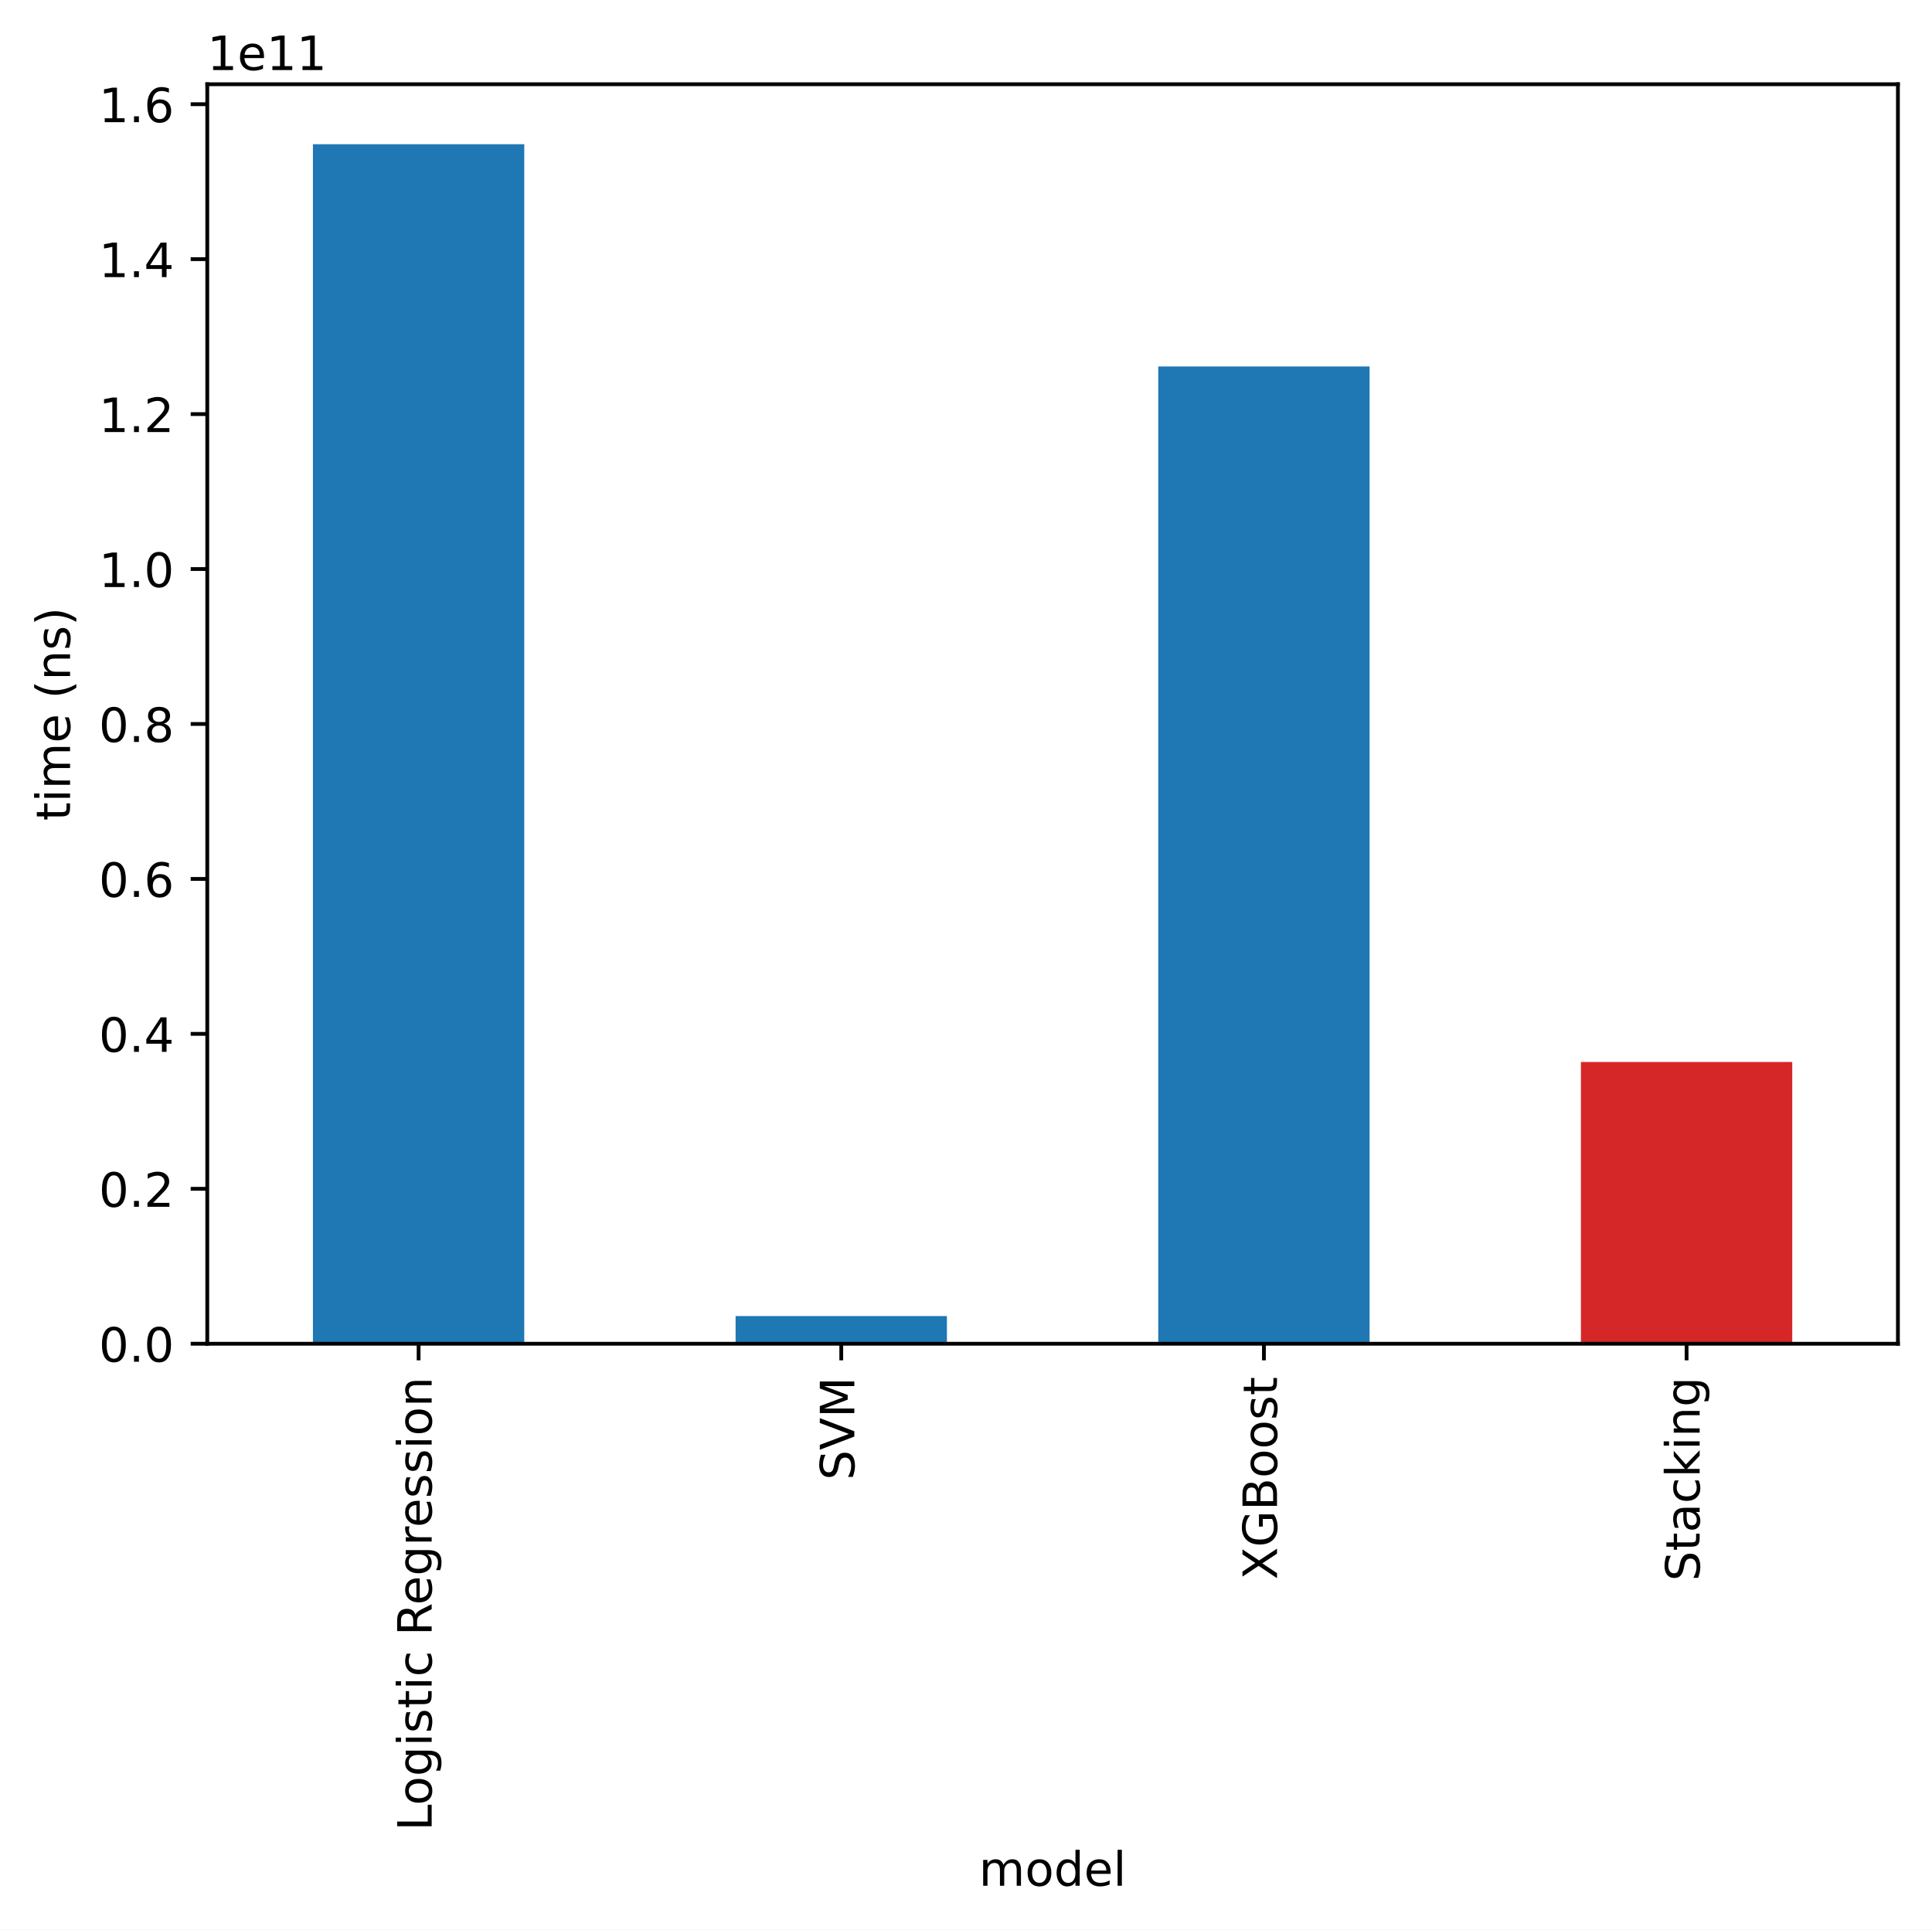
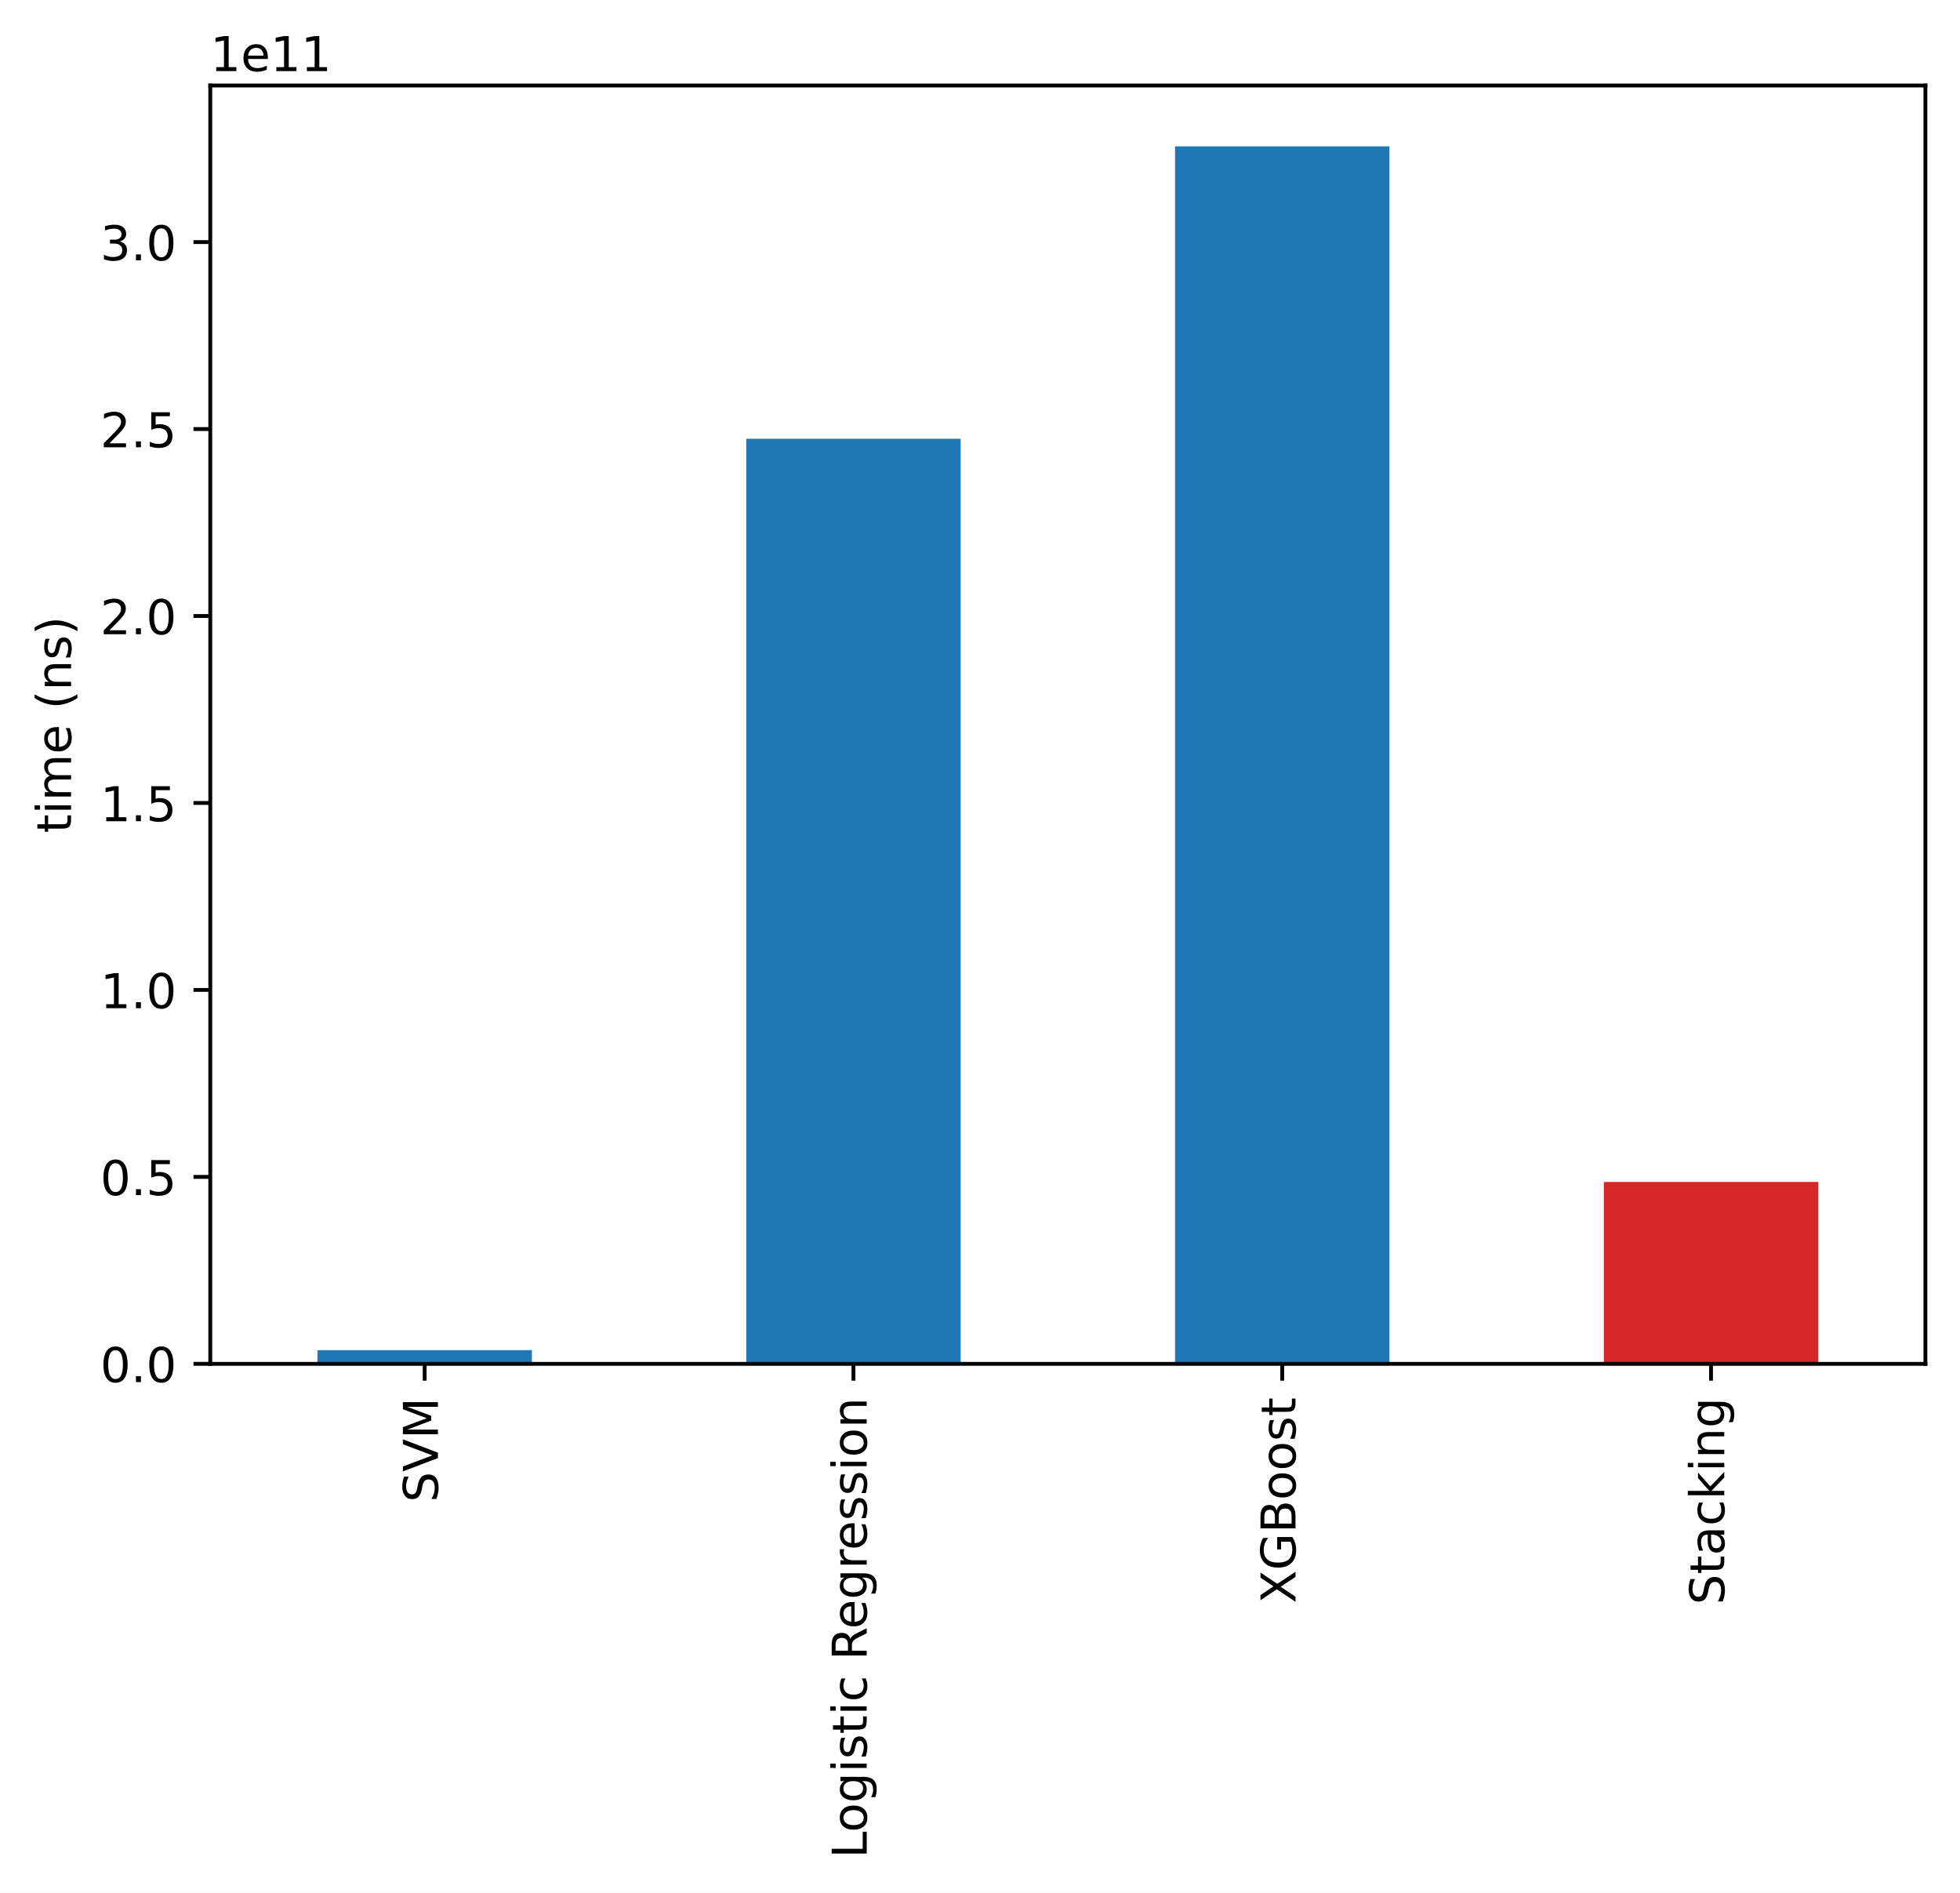
- <svg xmlns="http://www.w3.org/2000/svg" xmlns:xlink="http://www.w3.org/1999/xlink" width="408.101pt" height="407.707pt" viewBox="0 0 408.101 407.707" version="1.1">
+ <svg xmlns="http://www.w3.org/2000/svg" xmlns:xlink="http://www.w3.org/1999/xlink" width="408.101pt" height="394.029pt" viewBox="0 0 408.101 394.029" version="1.1">
  <defs>
    <style type="text/css">*{stroke-linejoin: round; stroke-linecap: butt}</style>
  </defs>
  <g id="figure_1">
    <g id="patch_1">
-       <path d="M 0 407.707  L 408.101 407.707  L 408.101 0  L 0 0  z " style="fill: #ffffff" />
+       <path d="M 0 394.029  L 408.101 394.029  L 408.101 0  L 0 0  z " style="fill: #ffffff" />
    </g>
    <g id="axes_1">
      <g id="patch_2">
        <path d="M 43.781 283.91  L 400.901 283.91  L 400.901 17.798  L 43.781 17.798  z " style="fill: #ffffff" />
      </g>
      <g id="patch_3">
-         <path d="M 66.101 283.91  L 110.741 283.91  L 110.741 30.47  L 66.101 30.47  z " clip-path="url(#pcaf96b9123)" style="fill: #1f77b4" />
+         <path d="M 66.101 283.91  L 110.741 283.91  L 110.741 281.057  L 66.101 281.057  z " clip-path="url(#p4524202500)" style="fill: #1f77b4" />
      </g>
      <g id="patch_4">
-         <path d="M 155.381 283.91  L 200.021 283.91  L 200.021 278.062  L 155.381 278.062  z " clip-path="url(#pcaf96b9123)" style="fill: #1f77b4" />
+         <path d="M 155.381 283.91  L 200.021 283.91  L 200.021 91.334  L 155.381 91.334  z " clip-path="url(#p4524202500)" style="fill: #1f77b4" />
      </g>
      <g id="patch_5">
-         <path d="M 244.661 283.91  L 289.301 283.91  L 289.301 77.429  L 244.661 77.429  z " clip-path="url(#pcaf96b9123)" style="fill: #1f77b4" />
+         <path d="M 244.661 283.91  L 289.301 283.91  L 289.301 30.47  L 244.661 30.47  z " clip-path="url(#p4524202500)" style="fill: #1f77b4" />
      </g>
      <g id="patch_6">
-         <path d="M 333.941 283.91  L 378.581 283.91  L 378.581 224.374  L 333.941 224.374  z " clip-path="url(#pcaf96b9123)" style="fill: #d62728" />
+         <path d="M 333.941 283.91  L 378.581 283.91  L 378.581 246.045  L 333.941 246.045  z " clip-path="url(#p4524202500)" style="fill: #d62728" />
      </g>
      <g id="matplotlib.axis_1">
        <g id="xtick_1">
          <g id="line2d_1">
            <defs>
-               <path id="m1827d33d90" d="M 0 0  L 0 3.5  " style="stroke: #000000; stroke-width: 0.8" />
+               <path id="m3a9d02eebc" d="M 0 0  L 0 3.5  " style="stroke: #000000; stroke-width: 0.8" />
            </defs>
            <g>
-               <use xlink:href="#m1827d33d90" x="88.421" y="283.91" style="stroke: #000000; stroke-width: 0.8" />
+               <use xlink:href="#m3a9d02eebc" x="88.421" y="283.91" style="stroke: #000000; stroke-width: 0.8" />
            </g>
          </g>
          <g id="text_1">
-             <g transform="translate(91.18063 386.8292) rotate(-90) scale(0.1 -0.1)">
+             <g transform="translate(91.18063 312.7276) rotate(-90) scale(0.1 -0.1)">
+               <defs>
+                 <path id="DejaVuSans-53" d="M 3425 4513  L 3425 3897  Q 3066 4069 2747 4153  Q 2428 4238 2131 4238  Q 1616 4238 1336 4038  Q 1056 3838 1056 3469  Q 1056 3159 1242 3001  Q 1428 2844 1947 2747  L 2328 2669  Q 3034 2534 3370 2195  Q 3706 1856 3706 1288  Q 3706 609 3251 259  Q 2797 -91 1919 -91  Q 1588 -91 1214 -16  Q 841 59 441 206  L 441 856  Q 825 641 1194 531  Q 1563 422 1919 422  Q 2459 422 2753 634  Q 3047 847 3047 1241  Q 3047 1584 2836 1778  Q 2625 1972 2144 2069  L 1759 2144  Q 1053 2284 737 2584  Q 422 2884 422 3419  Q 422 4038 858 4394  Q 1294 4750 2059 4750  Q 2388 4750 2728 4690  Q 3069 4631 3425 4513  z " transform="scale(0.015625)" />
+                 <path id="DejaVuSans-56" d="M 1831 0  L 50 4666  L 709 4666  L 2188 738  L 3669 4666  L 4325 4666  L 2547 0  L 1831 0  z " transform="scale(0.015625)" />
+                 <path id="DejaVuSans-4d" d="M 628 4666  L 1569 4666  L 2759 1491  L 3956 4666  L 4897 4666  L 4897 0  L 4281 0  L 4281 4097  L 3078 897  L 2444 897  L 1241 4097  L 1241 0  L 628 0  L 628 4666  z " transform="scale(0.015625)" />
+               </defs>
+               <use xlink:href="#DejaVuSans-53" />
+               <use xlink:href="#DejaVuSans-56" transform="translate(63.47656 0)" />
+               <use xlink:href="#DejaVuSans-4d" transform="translate(131.8848 0)" />
+             </g>
+           </g>
+         </g>
+         <g id="xtick_2">
+           <g id="line2d_2">
+             <g>
+               <use xlink:href="#m3a9d02eebc" x="177.701" y="283.91" style="stroke: #000000; stroke-width: 0.8" />
+             </g>
+           </g>
+           <g id="text_2">
+             <g transform="translate(180.4606 386.8292) rotate(-90) scale(0.1 -0.1)">
              <defs>
                <path id="DejaVuSans-4c" d="M 628 4666  L 1259 4666  L 1259 531  L 3531 531  L 3531 0  L 628 0  L 628 4666  z " transform="scale(0.015625)" />
                <path id="DejaVuSans-6f" d="M 1959 3097  Q 1497 3097 1228 2736  Q 959 2375 959 1747  Q 959 1119 1226 758  Q 1494 397 1959 397  Q 2419 397 2687 759  Q 2956 1122 2956 1747  Q 2956 2369 2687 2733  Q 2419 3097 1959 3097  z M 1959 3584  Q 2709 3584 3137 3096  Q 3566 2609 3566 1747  Q 3566 888 3137 398  Q 2709 -91 1959 -91  Q 1206 -91 779 398  Q 353 888 353 1747  Q 353 2609 779 3096  Q 1206 3584 1959 3584  z " transform="scale(0.015625)" />
                <path id="DejaVuSans-67" d="M 2906 1791  Q 2906 2416 2648 2759  Q 2391 3103 1925 3103  Q 1463 3103 1205 2759  Q 947 2416 947 1791  Q 947 1169 1205 825  Q 1463 481 1925 481  Q 2391 481 2648 825  Q 2906 1169 2906 1791  z M 3481 434  Q 3481 -459 3084 -895  Q 2688 -1331 1869 -1331  Q 1566 -1331 1297 -1286  Q 1028 -1241 775 -1147  L 775 -588  Q 1028 -725 1275 -790  Q 1522 -856 1778 -856  Q 2344 -856 2625 -561  Q 2906 -266 2906 331  L 2906 616  Q 2728 306 2450 153  Q 2172 0 1784 0  Q 1141 0 747 490  Q 353 981 353 1791  Q 353 2603 747 3093  Q 1141 3584 1784 3584  Q 2172 3584 2450 3431  Q 2728 3278 2906 2969  L 2906 3500  L 3481 3500  L 3481 434  z " transform="scale(0.015625)" />
                <path id="DejaVuSans-69" d="M 603 3500  L 1178 3500  L 1178 0  L 603 0  L 603 3500  z M 603 4863  L 1178 4863  L 1178 4134  L 603 4134  L 603 4863  z " transform="scale(0.015625)" />
                <path id="DejaVuSans-73" d="M 2834 3397  L 2834 2853  Q 2591 2978 2328 3040  Q 2066 3103 1784 3103  Q 1356 3103 1142 2972  Q 928 2841 928 2578  Q 928 2378 1081 2264  Q 1234 2150 1697 2047  L 1894 2003  Q 2506 1872 2764 1633  Q 3022 1394 3022 966  Q 3022 478 2636 193  Q 2250 -91 1575 -91  Q 1294 -91 989 -36  Q 684 19 347 128  L 347 722  Q 666 556 975 473  Q 1284 391 1588 391  Q 1994 391 2212 530  Q 2431 669 2431 922  Q 2431 1156 2273 1281  Q 2116 1406 1581 1522  L 1381 1569  Q 847 1681 609 1914  Q 372 2147 372 2553  Q 372 3047 722 3315  Q 1072 3584 1716 3584  Q 2034 3584 2315 3537  Q 2597 3491 2834 3397  z " transform="scale(0.015625)" />
                <path id="DejaVuSans-74" d="M 1172 4494  L 1172 3500  L 2356 3500  L 2356 3053  L 1172 3053  L 1172 1153  Q 1172 725 1289 603  Q 1406 481 1766 481  L 2356 481  L 2356 0  L 1766 0  Q 1100 0 847 248  Q 594 497 594 1153  L 594 3053  L 172 3053  L 172 3500  L 594 3500  L 594 4494  L 1172 4494  z " transform="scale(0.015625)" />
                <path id="DejaVuSans-63" d="M 3122 3366  L 3122 2828  Q 2878 2963 2633 3030  Q 2388 3097 2138 3097  Q 1578 3097 1268 2742  Q 959 2388 959 1747  Q 959 1106 1268 751  Q 1578 397 2138 397  Q 2388 397 2633 464  Q 2878 531 3122 666  L 3122 134  Q 2881 22 2623 -34  Q 2366 -91 2075 -91  Q 1284 -91 818 406  Q 353 903 353 1747  Q 353 2603 823 3093  Q 1294 3584 2113 3584  Q 2378 3584 2631 3529  Q 2884 3475 3122 3366  z " transform="scale(0.015625)" />
                <path id="DejaVuSans-20" transform="scale(0.015625)" />
                <path id="DejaVuSans-52" d="M 2841 2188  Q 3044 2119 3236 1894  Q 3428 1669 3622 1275  L 4263 0  L 3584 0  L 2988 1197  Q 2756 1666 2539 1819  Q 2322 1972 1947 1972  L 1259 1972  L 1259 0  L 628 0  L 628 4666  L 2053 4666  Q 2853 4666 3247 4331  Q 3641 3997 3641 3322  Q 3641 2881 3436 2590  Q 3231 2300 2841 2188  z M 1259 4147  L 1259 2491  L 2053 2491  Q 2509 2491 2742 2702  Q 2975 2913 2975 3322  Q 2975 3731 2742 3939  Q 2509 4147 2053 4147  L 1259 4147  z " transform="scale(0.015625)" />
                <path id="DejaVuSans-65" d="M 3597 1894  L 3597 1613  L 953 1613  Q 991 1019 1311 708  Q 1631 397 2203 397  Q 2534 397 2845 478  Q 3156 559 3463 722  L 3463 178  Q 3153 47 2828 -22  Q 2503 -91 2169 -91  Q 1331 -91 842 396  Q 353 884 353 1716  Q 353 2575 817 3079  Q 1281 3584 2069 3584  Q 2775 3584 3186 3129  Q 3597 2675 3597 1894  z M 3022 2063  Q 3016 2534 2758 2815  Q 2500 3097 2075 3097  Q 1594 3097 1305 2825  Q 1016 2553 972 2059  L 3022 2063  z " transform="scale(0.015625)" />
                <path id="DejaVuSans-72" d="M 2631 2963  Q 2534 3019 2420 3045  Q 2306 3072 2169 3072  Q 1681 3072 1420 2755  Q 1159 2438 1159 1844  L 1159 0  L 581 0  L 581 3500  L 1159 3500  L 1159 2956  Q 1341 3275 1631 3429  Q 1922 3584 2338 3584  Q 2397 3584 2469 3576  Q 2541 3569 2628 3553  L 2631 2963  z " transform="scale(0.015625)" />
                <path id="DejaVuSans-6e" d="M 3513 2113  L 3513 0  L 2938 0  L 2938 2094  Q 2938 2591 2744 2837  Q 2550 3084 2163 3084  Q 1697 3084 1428 2787  Q 1159 2491 1159 1978  L 1159 0  L 581 0  L 581 3500  L 1159 3500  L 1159 2956  Q 1366 3272 1645 3428  Q 1925 3584 2291 3584  Q 2894 3584 3203 3211  Q 3513 2838 3513 2113  z " transform="scale(0.015625)" />
              </defs>
              <use xlink:href="#DejaVuSans-4c" />
              <use xlink:href="#DejaVuSans-6f" transform="translate(53.96289 0)" />
              <use xlink:href="#DejaVuSans-67" transform="translate(115.1445 0)" />
              <use xlink:href="#DejaVuSans-69" transform="translate(178.6211 0)" />
              <use xlink:href="#DejaVuSans-73" transform="translate(206.4043 0)" />
              <use xlink:href="#DejaVuSans-74" transform="translate(258.5039 0)" />
              <use xlink:href="#DejaVuSans-69" transform="translate(297.7129 0)" />
              <use xlink:href="#DejaVuSans-63" transform="translate(325.4961 0)" />
              <use xlink:href="#DejaVuSans-20" transform="translate(380.4766 0)" />
              <use xlink:href="#DejaVuSans-52" transform="translate(412.2637 0)" />
              <use xlink:href="#DejaVuSans-65" transform="translate(477.2461 0)" />
              <use xlink:href="#DejaVuSans-67" transform="translate(538.7695 0)" />
              <use xlink:href="#DejaVuSans-72" transform="translate(602.2461 0)" />
              <use xlink:href="#DejaVuSans-65" transform="translate(641.1094 0)" />
              <use xlink:href="#DejaVuSans-73" transform="translate(702.6328 0)" />
              <use xlink:href="#DejaVuSans-73" transform="translate(754.7324 0)" />
              <use xlink:href="#DejaVuSans-69" transform="translate(806.832 0)" />
              <use xlink:href="#DejaVuSans-6f" transform="translate(834.6152 0)" />
              <use xlink:href="#DejaVuSans-6e" transform="translate(895.7969 0)" />
            </g>
          </g>
        </g>
-         <g id="xtick_2">
-           <g id="line2d_2">
-             <g>
-               <use xlink:href="#m1827d33d90" x="177.701" y="283.91" style="stroke: #000000; stroke-width: 0.8" />
-             </g>
-           </g>
-           <g id="text_2">
-             <g transform="translate(180.4606 312.7276) rotate(-90) scale(0.1 -0.1)">
-               <defs>
-                 <path id="DejaVuSans-53" d="M 3425 4513  L 3425 3897  Q 3066 4069 2747 4153  Q 2428 4238 2131 4238  Q 1616 4238 1336 4038  Q 1056 3838 1056 3469  Q 1056 3159 1242 3001  Q 1428 2844 1947 2747  L 2328 2669  Q 3034 2534 3370 2195  Q 3706 1856 3706 1288  Q 3706 609 3251 259  Q 2797 -91 1919 -91  Q 1588 -91 1214 -16  Q 841 59 441 206  L 441 856  Q 825 641 1194 531  Q 1563 422 1919 422  Q 2459 422 2753 634  Q 3047 847 3047 1241  Q 3047 1584 2836 1778  Q 2625 1972 2144 2069  L 1759 2144  Q 1053 2284 737 2584  Q 422 2884 422 3419  Q 422 4038 858 4394  Q 1294 4750 2059 4750  Q 2388 4750 2728 4690  Q 3069 4631 3425 4513  z " transform="scale(0.015625)" />
-                 <path id="DejaVuSans-56" d="M 1831 0  L 50 4666  L 709 4666  L 2188 738  L 3669 4666  L 4325 4666  L 2547 0  L 1831 0  z " transform="scale(0.015625)" />
-                 <path id="DejaVuSans-4d" d="M 628 4666  L 1569 4666  L 2759 1491  L 3956 4666  L 4897 4666  L 4897 0  L 4281 0  L 4281 4097  L 3078 897  L 2444 897  L 1241 4097  L 1241 0  L 628 0  L 628 4666  z " transform="scale(0.015625)" />
-               </defs>
-               <use xlink:href="#DejaVuSans-53" />
-               <use xlink:href="#DejaVuSans-56" transform="translate(63.47656 0)" />
-               <use xlink:href="#DejaVuSans-4d" transform="translate(131.8848 0)" />
-             </g>
-           </g>
-         </g>
        <g id="xtick_3">
          <g id="line2d_3">
            <g>
-               <use xlink:href="#m1827d33d90" x="266.981" y="283.91" style="stroke: #000000; stroke-width: 0.8" />
+               <use xlink:href="#m3a9d02eebc" x="266.981" y="283.91" style="stroke: #000000; stroke-width: 0.8" />
            </g>
          </g>
          <g id="text_3">
            <g transform="translate(269.7406 333.737) rotate(-90) scale(0.1 -0.1)">
              <defs>
                <path id="DejaVuSans-58" d="M 403 4666  L 1081 4666  L 2241 2931  L 3406 4666  L 4084 4666  L 2584 2425  L 4184 0  L 3506 0  L 2194 1984  L 872 0  L 191 0  L 1856 2491  L 403 4666  z " transform="scale(0.015625)" />
                <path id="DejaVuSans-47" d="M 3809 666  L 3809 1919  L 2778 1919  L 2778 2438  L 4434 2438  L 4434 434  Q 4069 175 3628 42  Q 3188 -91 2688 -91  Q 1594 -91 976 548  Q 359 1188 359 2328  Q 359 3472 976 4111  Q 1594 4750 2688 4750  Q 3144 4750 3555 4637  Q 3966 4525 4313 4306  L 4313 3634  Q 3963 3931 3569 4081  Q 3175 4231 2741 4231  Q 1884 4231 1454 3753  Q 1025 3275 1025 2328  Q 1025 1384 1454 906  Q 1884 428 2741 428  Q 3075 428 3337 486  Q 3600 544 3809 666  z " transform="scale(0.015625)" />
                <path id="DejaVuSans-42" d="M 1259 2228  L 1259 519  L 2272 519  Q 2781 519 3026 730  Q 3272 941 3272 1375  Q 3272 1813 3026 2020  Q 2781 2228 2272 2228  L 1259 2228  z M 1259 4147  L 1259 2741  L 2194 2741  Q 2656 2741 2882 2914  Q 3109 3088 3109 3444  Q 3109 3797 2882 3972  Q 2656 4147 2194 4147  L 1259 4147  z M 628 4666  L 2241 4666  Q 2963 4666 3353 4366  Q 3744 4066 3744 3513  Q 3744 3084 3544 2831  Q 3344 2578 2956 2516  Q 3422 2416 3680 2098  Q 3938 1781 3938 1306  Q 3938 681 3513 340  Q 3088 0 2303 0  L 628 0  L 628 4666  z " transform="scale(0.015625)" />
              </defs>
              <use xlink:href="#DejaVuSans-58" />
              <use xlink:href="#DejaVuSans-47" transform="translate(68.50586 0)" />
              <use xlink:href="#DejaVuSans-42" transform="translate(145.9961 0)" />
              <use xlink:href="#DejaVuSans-6f" transform="translate(214.5996 0)" />
              <use xlink:href="#DejaVuSans-6f" transform="translate(275.7812 0)" />
              <use xlink:href="#DejaVuSans-73" transform="translate(336.9629 0)" />
              <use xlink:href="#DejaVuSans-74" transform="translate(389.0625 0)" />
            </g>
          </g>
        </g>
        <g id="xtick_4">
          <g id="line2d_4">
            <g>
-               <use xlink:href="#m1827d33d90" x="356.261" y="283.91" style="stroke: #000000; stroke-width: 0.8" />
+               <use xlink:href="#m3a9d02eebc" x="356.261" y="283.91" style="stroke: #000000; stroke-width: 0.8" />
            </g>
          </g>
          <g id="text_4">
            <g transform="translate(359.0206 334.0604) rotate(-90) scale(0.1 -0.1)">
              <defs>
                <path id="DejaVuSans-61" d="M 2194 1759  Q 1497 1759 1228 1600  Q 959 1441 959 1056  Q 959 750 1161 570  Q 1363 391 1709 391  Q 2188 391 2477 730  Q 2766 1069 2766 1631  L 2766 1759  L 2194 1759  z M 3341 1997  L 3341 0  L 2766 0  L 2766 531  Q 2569 213 2275 61  Q 1981 -91 1556 -91  Q 1019 -91 701 211  Q 384 513 384 1019  Q 384 1609 779 1909  Q 1175 2209 1959 2209  L 2766 2209  L 2766 2266  Q 2766 2663 2505 2880  Q 2244 3097 1772 3097  Q 1472 3097 1187 3025  Q 903 2953 641 2809  L 641 3341  Q 956 3463 1253 3523  Q 1550 3584 1831 3584  Q 2591 3584 2966 3190  Q 3341 2797 3341 1997  z " transform="scale(0.015625)" />
                <path id="DejaVuSans-6b" d="M 581 4863  L 1159 4863  L 1159 1991  L 2875 3500  L 3609 3500  L 1753 1863  L 3688 0  L 2938 0  L 1159 1709  L 1159 0  L 581 0  L 581 4863  z " transform="scale(0.015625)" />
              </defs>
              <use xlink:href="#DejaVuSans-53" />
              <use xlink:href="#DejaVuSans-74" transform="translate(63.47656 0)" />
              <use xlink:href="#DejaVuSans-61" transform="translate(102.6855 0)" />
              <use xlink:href="#DejaVuSans-63" transform="translate(163.9648 0)" />
              <use xlink:href="#DejaVuSans-6b" transform="translate(218.9453 0)" />
              <use xlink:href="#DejaVuSans-69" transform="translate(276.8555 0)" />
              <use xlink:href="#DejaVuSans-6e" transform="translate(304.6387 0)" />
              <use xlink:href="#DejaVuSans-67" transform="translate(368.0176 0)" />
            </g>
          </g>
        </g>
-         <g id="text_5">
-           <g transform="translate(206.7717 398.4276) scale(0.1 -0.1)">
-             <defs>
-               <path id="DejaVuSans-6d" d="M 3328 2828  Q 3544 3216 3844 3400  Q 4144 3584 4550 3584  Q 5097 3584 5394 3201  Q 5691 2819 5691 2113  L 5691 0  L 5113 0  L 5113 2094  Q 5113 2597 4934 2840  Q 4756 3084 4391 3084  Q 3944 3084 3684 2787  Q 3425 2491 3425 1978  L 3425 0  L 2847 0  L 2847 2094  Q 2847 2600 2669 2842  Q 2491 3084 2119 3084  Q 1678 3084 1418 2786  Q 1159 2488 1159 1978  L 1159 0  L 581 0  L 581 3500  L 1159 3500  L 1159 2956  Q 1356 3278 1631 3431  Q 1906 3584 2284 3584  Q 2666 3584 2933 3390  Q 3200 3197 3328 2828  z " transform="scale(0.015625)" />
-               <path id="DejaVuSans-64" d="M 2906 2969  L 2906 4863  L 3481 4863  L 3481 0  L 2906 0  L 2906 525  Q 2725 213 2448 61  Q 2172 -91 1784 -91  Q 1150 -91 751 415  Q 353 922 353 1747  Q 353 2572 751 3078  Q 1150 3584 1784 3584  Q 2172 3584 2448 3432  Q 2725 3281 2906 2969  z M 947 1747  Q 947 1113 1208 752  Q 1469 391 1925 391  Q 2381 391 2643 752  Q 2906 1113 2906 1747  Q 2906 2381 2643 2742  Q 2381 3103 1925 3103  Q 1469 3103 1208 2742  Q 947 2381 947 1747  z " transform="scale(0.015625)" />
-               <path id="DejaVuSans-6c" d="M 603 4863  L 1178 4863  L 1178 0  L 603 0  L 603 4863  z " transform="scale(0.015625)" />
-             </defs>
-             <use xlink:href="#DejaVuSans-6d" />
-             <use xlink:href="#DejaVuSans-6f" transform="translate(97.41211 0)" />
-             <use xlink:href="#DejaVuSans-64" transform="translate(158.5938 0)" />
-             <use xlink:href="#DejaVuSans-65" transform="translate(222.0703 0)" />
-             <use xlink:href="#DejaVuSans-6c" transform="translate(283.5938 0)" />
-           </g>
-         </g>
      </g>
      <g id="matplotlib.axis_2">
        <g id="ytick_1">
          <g id="line2d_5">
            <defs>
-               <path id="m368bdb0c39" d="M 0 0  L -3.5 0  " style="stroke: #000000; stroke-width: 0.8" />
+               <path id="m6574c5693f" d="M 0 0  L -3.5 0  " style="stroke: #000000; stroke-width: 0.8" />
            </defs>
            <g>
-               <use xlink:href="#m368bdb0c39" x="43.781" y="283.91" style="stroke: #000000; stroke-width: 0.8" />
-             </g>
-           </g>
-           <g id="text_6">
+               <use xlink:href="#m6574c5693f" x="43.781" y="283.91" style="stroke: #000000; stroke-width: 0.8" />
+             </g>
+           </g>
+           <g id="text_5">
            <g transform="translate(20.87813 287.7097) scale(0.1 -0.1)">
              <defs>
                <path id="DejaVuSans-30" d="M 2034 4250  Q 1547 4250 1301 3770  Q 1056 3291 1056 2328  Q 1056 1369 1301 889  Q 1547 409 2034 409  Q 2525 409 2770 889  Q 3016 1369 3016 2328  Q 3016 3291 2770 3770  Q 2525 4250 2034 4250  z M 2034 4750  Q 2819 4750 3233 4129  Q 3647 3509 3647 2328  Q 3647 1150 3233 529  Q 2819 -91 2034 -91  Q 1250 -91 836 529  Q 422 1150 422 2328  Q 422 3509 836 4129  Q 1250 4750 2034 4750  z " transform="scale(0.015625)" />
                <path id="DejaVuSans-2e" d="M 684 794  L 1344 794  L 1344 0  L 684 0  L 684 794  z " transform="scale(0.015625)" />
              </defs>
              <use xlink:href="#DejaVuSans-30" />
              <use xlink:href="#DejaVuSans-2e" transform="translate(63.62305 0)" />
              <use xlink:href="#DejaVuSans-30" transform="translate(95.41016 0)" />
            </g>
          </g>
        </g>
        <g id="ytick_2">
          <g id="line2d_6">
            <g>
-               <use xlink:href="#m368bdb0c39" x="43.781" y="251.174" style="stroke: #000000; stroke-width: 0.8" />
-             </g>
-           </g>
-           <g id="text_7">
-             <g transform="translate(20.87813 254.9728) scale(0.1 -0.1)">
-               <defs>
-                 <path id="DejaVuSans-32" d="M 1228 531  L 3431 531  L 3431 0  L 469 0  L 469 531  Q 828 903 1448 1529  Q 2069 2156 2228 2338  Q 2531 2678 2651 2914  Q 2772 3150 2772 3378  Q 2772 3750 2511 3984  Q 2250 4219 1831 4219  Q 1534 4219 1204 4116  Q 875 4013 500 3803  L 500 4441  Q 881 4594 1212 4672  Q 1544 4750 1819 4750  Q 2544 4750 2975 4387  Q 3406 4025 3406 3419  Q 3406 3131 3298 2873  Q 3191 2616 2906 2266  Q 2828 2175 2409 1742  Q 1991 1309 1228 531  z " transform="scale(0.015625)" />
+               <use xlink:href="#m6574c5693f" x="43.781" y="244.991" style="stroke: #000000; stroke-width: 0.8" />
+             </g>
+           </g>
+           <g id="text_6">
+             <g transform="translate(20.87813 248.7902) scale(0.1 -0.1)">
+               <defs>
+                 <path id="DejaVuSans-35" d="M 691 4666  L 3169 4666  L 3169 4134  L 1269 4134  L 1269 2991  Q 1406 3038 1543 3061  Q 1681 3084 1819 3084  Q 2600 3084 3056 2656  Q 3513 2228 3513 1497  Q 3513 744 3044 326  Q 2575 -91 1722 -91  Q 1428 -91 1123 -41  Q 819 9 494 109  L 494 744  Q 775 591 1075 516  Q 1375 441 1709 441  Q 2250 441 2565 725  Q 2881 1009 2881 1497  Q 2881 1984 2565 2268  Q 2250 2553 1709 2553  Q 1456 2553 1204 2497  Q 953 2441 691 2322  L 691 4666  z " transform="scale(0.015625)" />
              </defs>
              <use xlink:href="#DejaVuSans-30" />
              <use xlink:href="#DejaVuSans-2e" transform="translate(63.62305 0)" />
-               <use xlink:href="#DejaVuSans-32" transform="translate(95.41016 0)" />
+               <use xlink:href="#DejaVuSans-35" transform="translate(95.41016 0)" />
            </g>
          </g>
        </g>
        <g id="ytick_3">
          <g id="line2d_7">
            <g>
-               <use xlink:href="#m368bdb0c39" x="43.781" y="218.437" style="stroke: #000000; stroke-width: 0.8" />
-             </g>
-           </g>
-           <g id="text_8">
-             <g transform="translate(20.87813 222.2359) scale(0.1 -0.1)">
-               <defs>
-                 <path id="DejaVuSans-34" d="M 2419 4116  L 825 1625  L 2419 1625  L 2419 4116  z M 2253 4666  L 3047 4666  L 3047 1625  L 3713 1625  L 3713 1100  L 3047 1100  L 3047 0  L 2419 0  L 2419 1100  L 313 1100  L 313 1709  L 2253 4666  z " transform="scale(0.015625)" />
-               </defs>
-               <use xlink:href="#DejaVuSans-30" />
-               <use xlink:href="#DejaVuSans-2e" transform="translate(63.62305 0)" />
-               <use xlink:href="#DejaVuSans-34" transform="translate(95.41016 0)" />
+               <use xlink:href="#m6574c5693f" x="43.781" y="206.071" style="stroke: #000000; stroke-width: 0.8" />
+             </g>
+           </g>
+           <g id="text_7">
+             <g transform="translate(20.87813 209.8707) scale(0.1 -0.1)">
+               <defs>
+                 <path id="DejaVuSans-31" d="M 794 531  L 1825 531  L 1825 4091  L 703 3866  L 703 4441  L 1819 4666  L 2450 4666  L 2450 531  L 3481 531  L 3481 0  L 794 0  L 794 531  z " transform="scale(0.015625)" />
+               </defs>
+               <use xlink:href="#DejaVuSans-31" />
+               <use xlink:href="#DejaVuSans-2e" transform="translate(63.62305 0)" />
+               <use xlink:href="#DejaVuSans-30" transform="translate(95.41016 0)" />
            </g>
          </g>
        </g>
        <g id="ytick_4">
          <g id="line2d_8">
            <g>
-               <use xlink:href="#m368bdb0c39" x="43.781" y="185.7" style="stroke: #000000; stroke-width: 0.8" />
-             </g>
-           </g>
-           <g id="text_9">
-             <g transform="translate(20.87813 189.4991) scale(0.1 -0.1)">
-               <defs>
-                 <path id="DejaVuSans-36" d="M 2113 2584  Q 1688 2584 1439 2293  Q 1191 2003 1191 1497  Q 1191 994 1439 701  Q 1688 409 2113 409  Q 2538 409 2786 701  Q 3034 994 3034 1497  Q 3034 2003 2786 2293  Q 2538 2584 2113 2584  z M 3366 4563  L 3366 3988  Q 3128 4100 2886 4159  Q 2644 4219 2406 4219  Q 1781 4219 1451 3797  Q 1122 3375 1075 2522  Q 1259 2794 1537 2939  Q 1816 3084 2150 3084  Q 2853 3084 3261 2657  Q 3669 2231 3669 1497  Q 3669 778 3244 343  Q 2819 -91 2113 -91  Q 1303 -91 875 529  Q 447 1150 447 2328  Q 447 3434 972 4092  Q 1497 4750 2381 4750  Q 2619 4750 2861 4703  Q 3103 4656 3366 4563  z " transform="scale(0.015625)" />
-               </defs>
-               <use xlink:href="#DejaVuSans-30" />
-               <use xlink:href="#DejaVuSans-2e" transform="translate(63.62305 0)" />
-               <use xlink:href="#DejaVuSans-36" transform="translate(95.41016 0)" />
+               <use xlink:href="#m6574c5693f" x="43.781" y="167.152" style="stroke: #000000; stroke-width: 0.8" />
+             </g>
+           </g>
+           <g id="text_8">
+             <g transform="translate(20.87813 170.9512) scale(0.1 -0.1)">
+               <use xlink:href="#DejaVuSans-31" />
+               <use xlink:href="#DejaVuSans-2e" transform="translate(63.62305 0)" />
+               <use xlink:href="#DejaVuSans-35" transform="translate(95.41016 0)" />
            </g>
          </g>
        </g>
        <g id="ytick_5">
          <g id="line2d_9">
            <g>
-               <use xlink:href="#m368bdb0c39" x="43.781" y="152.963" style="stroke: #000000; stroke-width: 0.8" />
-             </g>
-           </g>
-           <g id="text_10">
-             <g transform="translate(20.87813 156.7622) scale(0.1 -0.1)">
-               <defs>
-                 <path id="DejaVuSans-38" d="M 2034 2216  Q 1584 2216 1326 1975  Q 1069 1734 1069 1313  Q 1069 891 1326 650  Q 1584 409 2034 409  Q 2484 409 2743 651  Q 3003 894 3003 1313  Q 3003 1734 2745 1975  Q 2488 2216 2034 2216  z M 1403 2484  Q 997 2584 770 2862  Q 544 3141 544 3541  Q 544 4100 942 4425  Q 1341 4750 2034 4750  Q 2731 4750 3128 4425  Q 3525 4100 3525 3541  Q 3525 3141 3298 2862  Q 3072 2584 2669 2484  Q 3125 2378 3379 2068  Q 3634 1759 3634 1313  Q 3634 634 3220 271  Q 2806 -91 2034 -91  Q 1263 -91 848 271  Q 434 634 434 1313  Q 434 1759 690 2068  Q 947 2378 1403 2484  z M 1172 3481  Q 1172 3119 1398 2916  Q 1625 2713 2034 2713  Q 2441 2713 2670 2916  Q 2900 3119 2900 3481  Q 2900 3844 2670 4047  Q 2441 4250 2034 4250  Q 1625 4250 1398 4047  Q 1172 3844 1172 3481  z " transform="scale(0.015625)" />
-               </defs>
-               <use xlink:href="#DejaVuSans-30" />
-               <use xlink:href="#DejaVuSans-2e" transform="translate(63.62305 0)" />
-               <use xlink:href="#DejaVuSans-38" transform="translate(95.41016 0)" />
+               <use xlink:href="#m6574c5693f" x="43.781" y="128.232" style="stroke: #000000; stroke-width: 0.8" />
+             </g>
+           </g>
+           <g id="text_9">
+             <g transform="translate(20.87813 132.0317) scale(0.1 -0.1)">
+               <defs>
+                 <path id="DejaVuSans-32" d="M 1228 531  L 3431 531  L 3431 0  L 469 0  L 469 531  Q 828 903 1448 1529  Q 2069 2156 2228 2338  Q 2531 2678 2651 2914  Q 2772 3150 2772 3378  Q 2772 3750 2511 3984  Q 2250 4219 1831 4219  Q 1534 4219 1204 4116  Q 875 4013 500 3803  L 500 4441  Q 881 4594 1212 4672  Q 1544 4750 1819 4750  Q 2544 4750 2975 4387  Q 3406 4025 3406 3419  Q 3406 3131 3298 2873  Q 3191 2616 2906 2266  Q 2828 2175 2409 1742  Q 1991 1309 1228 531  z " transform="scale(0.015625)" />
+               </defs>
+               <use xlink:href="#DejaVuSans-32" />
+               <use xlink:href="#DejaVuSans-2e" transform="translate(63.62305 0)" />
+               <use xlink:href="#DejaVuSans-30" transform="translate(95.41016 0)" />
            </g>
          </g>
        </g>
        <g id="ytick_6">
          <g id="line2d_10">
            <g>
-               <use xlink:href="#m368bdb0c39" x="43.781" y="120.226" style="stroke: #000000; stroke-width: 0.8" />
-             </g>
-           </g>
-           <g id="text_11">
-             <g transform="translate(20.87813 124.0253) scale(0.1 -0.1)">
-               <defs>
-                 <path id="DejaVuSans-31" d="M 794 531  L 1825 531  L 1825 4091  L 703 3866  L 703 4441  L 1819 4666  L 2450 4666  L 2450 531  L 3481 531  L 3481 0  L 794 0  L 794 531  z " transform="scale(0.015625)" />
-               </defs>
-               <use xlink:href="#DejaVuSans-31" />
-               <use xlink:href="#DejaVuSans-2e" transform="translate(63.62305 0)" />
-               <use xlink:href="#DejaVuSans-30" transform="translate(95.41016 0)" />
+               <use xlink:href="#m6574c5693f" x="43.781" y="89.313" style="stroke: #000000; stroke-width: 0.8" />
+             </g>
+           </g>
+           <g id="text_10">
+             <g transform="translate(20.87813 93.11216) scale(0.1 -0.1)">
+               <use xlink:href="#DejaVuSans-32" />
+               <use xlink:href="#DejaVuSans-2e" transform="translate(63.62305 0)" />
+               <use xlink:href="#DejaVuSans-35" transform="translate(95.41016 0)" />
            </g>
          </g>
        </g>
        <g id="ytick_7">
          <g id="line2d_11">
            <g>
-               <use xlink:href="#m368bdb0c39" x="43.781" y="87.489" style="stroke: #000000; stroke-width: 0.8" />
-             </g>
-           </g>
-           <g id="text_12">
-             <g transform="translate(20.87813 91.28847) scale(0.1 -0.1)">
-               <use xlink:href="#DejaVuSans-31" />
-               <use xlink:href="#DejaVuSans-2e" transform="translate(63.62305 0)" />
-               <use xlink:href="#DejaVuSans-32" transform="translate(95.41016 0)" />
-             </g>
-           </g>
-         </g>
-         <g id="ytick_8">
-           <g id="line2d_12">
-             <g>
-               <use xlink:href="#m368bdb0c39" x="43.781" y="54.752" style="stroke: #000000; stroke-width: 0.8" />
-             </g>
-           </g>
-           <g id="text_13">
-             <g transform="translate(20.87813 58.5516) scale(0.1 -0.1)">
-               <use xlink:href="#DejaVuSans-31" />
-               <use xlink:href="#DejaVuSans-2e" transform="translate(63.62305 0)" />
-               <use xlink:href="#DejaVuSans-34" transform="translate(95.41016 0)" />
-             </g>
-           </g>
-         </g>
-         <g id="ytick_9">
-           <g id="line2d_13">
-             <g>
-               <use xlink:href="#m368bdb0c39" x="43.781" y="22.016" style="stroke: #000000; stroke-width: 0.8" />
-             </g>
-           </g>
-           <g id="text_14">
-             <g transform="translate(20.87813 25.81474) scale(0.1 -0.1)">
-               <use xlink:href="#DejaVuSans-31" />
-               <use xlink:href="#DejaVuSans-2e" transform="translate(63.62305 0)" />
-               <use xlink:href="#DejaVuSans-36" transform="translate(95.41016 0)" />
-             </g>
-           </g>
-         </g>
-         <g id="text_15">
+               <use xlink:href="#m6574c5693f" x="43.781" y="50.393" style="stroke: #000000; stroke-width: 0.8" />
+             </g>
+           </g>
+           <g id="text_11">
+             <g transform="translate(20.87813 54.19266) scale(0.1 -0.1)">
+               <defs>
+                 <path id="DejaVuSans-33" d="M 2597 2516  Q 3050 2419 3304 2112  Q 3559 1806 3559 1356  Q 3559 666 3084 287  Q 2609 -91 1734 -91  Q 1441 -91 1130 -33  Q 819 25 488 141  L 488 750  Q 750 597 1062 519  Q 1375 441 1716 441  Q 2309 441 2620 675  Q 2931 909 2931 1356  Q 2931 1769 2642 2001  Q 2353 2234 1838 2234  L 1294 2234  L 1294 2753  L 1863 2753  Q 2328 2753 2575 2939  Q 2822 3125 2822 3475  Q 2822 3834 2567 4026  Q 2313 4219 1838 4219  Q 1578 4219 1281 4162  Q 984 4106 628 3988  L 628 4550  Q 988 4650 1302 4700  Q 1616 4750 1894 4750  Q 2613 4750 3031 4423  Q 3450 4097 3450 3541  Q 3450 3153 3228 2886  Q 3006 2619 2597 2516  z " transform="scale(0.015625)" />
+               </defs>
+               <use xlink:href="#DejaVuSans-33" />
+               <use xlink:href="#DejaVuSans-2e" transform="translate(63.62305 0)" />
+               <use xlink:href="#DejaVuSans-30" transform="translate(95.41016 0)" />
+             </g>
+           </g>
+         </g>
+         <g id="text_12">
          <g transform="translate(14.79844 173.4146) rotate(-90) scale(0.1 -0.1)">
            <defs>
+               <path id="DejaVuSans-6d" d="M 3328 2828  Q 3544 3216 3844 3400  Q 4144 3584 4550 3584  Q 5097 3584 5394 3201  Q 5691 2819 5691 2113  L 5691 0  L 5113 0  L 5113 2094  Q 5113 2597 4934 2840  Q 4756 3084 4391 3084  Q 3944 3084 3684 2787  Q 3425 2491 3425 1978  L 3425 0  L 2847 0  L 2847 2094  Q 2847 2600 2669 2842  Q 2491 3084 2119 3084  Q 1678 3084 1418 2786  Q 1159 2488 1159 1978  L 1159 0  L 581 0  L 581 3500  L 1159 3500  L 1159 2956  Q 1356 3278 1631 3431  Q 1906 3584 2284 3584  Q 2666 3584 2933 3390  Q 3200 3197 3328 2828  z " transform="scale(0.015625)" />
              <path id="DejaVuSans-28" d="M 1984 4856  Q 1566 4138 1362 3434  Q 1159 2731 1159 2009  Q 1159 1288 1364 580  Q 1569 -128 1984 -844  L 1484 -844  Q 1016 -109 783 600  Q 550 1309 550 2009  Q 550 2706 781 3412  Q 1013 4119 1484 4856  L 1984 4856  z " transform="scale(0.015625)" />
              <path id="DejaVuSans-29" d="M 513 4856  L 1013 4856  Q 1481 4119 1714 3412  Q 1947 2706 1947 2009  Q 1947 1309 1714 600  Q 1481 -109 1013 -844  L 513 -844  Q 928 -128 1133 580  Q 1338 1288 1338 2009  Q 1338 2731 1133 3434  Q 928 4138 513 4856  z " transform="scale(0.015625)" />
            </defs>
            <use xlink:href="#DejaVuSans-74" />
            <use xlink:href="#DejaVuSans-69" transform="translate(39.20898 0)" />
            <use xlink:href="#DejaVuSans-6d" transform="translate(66.99219 0)" />
            <use xlink:href="#DejaVuSans-65" transform="translate(164.4043 0)" />
            <use xlink:href="#DejaVuSans-20" transform="translate(225.9277 0)" />
            <use xlink:href="#DejaVuSans-28" transform="translate(257.7148 0)" />
            <use xlink:href="#DejaVuSans-6e" transform="translate(296.7285 0)" />
            <use xlink:href="#DejaVuSans-73" transform="translate(360.1074 0)" />
            <use xlink:href="#DejaVuSans-29" transform="translate(412.207 0)" />
          </g>
        </g>
-         <g id="text_16">
+         <g id="text_13">
          <g transform="translate(43.78125 14.79844) scale(0.1 -0.1)">
            <use xlink:href="#DejaVuSans-31" />
            <use xlink:href="#DejaVuSans-65" transform="translate(63.62305 0)" />
            <use xlink:href="#DejaVuSans-31" transform="translate(125.1465 0)" />
            <use xlink:href="#DejaVuSans-31" transform="translate(188.7695 0)" />
          </g>
        </g>
      </g>
      <g id="patch_7">
        <path d="M 43.781 283.91  L 43.781 17.798  " style="fill: none; stroke: #000000; stroke-width: 0.8; stroke-linejoin: miter; stroke-linecap: square" />
      </g>
      <g id="patch_8">
        <path d="M 400.901 283.91  L 400.901 17.798  " style="fill: none; stroke: #000000; stroke-width: 0.8; stroke-linejoin: miter; stroke-linecap: square" />
      </g>
      <g id="patch_9">
        <path d="M 43.781 283.91  L 400.901 283.91  " style="fill: none; stroke: #000000; stroke-width: 0.8; stroke-linejoin: miter; stroke-linecap: square" />
      </g>
      <g id="patch_10">
        <path d="M 43.781 17.798  L 400.901 17.798  " style="fill: none; stroke: #000000; stroke-width: 0.8; stroke-linejoin: miter; stroke-linecap: square" />
      </g>
    </g>
  </g>
  <defs>
-     <clipPath id="pcaf96b9123">
+     <clipPath id="p4524202500">
      <rect x="43.781" y="17.798" width="357.12" height="266.112" />
    </clipPath>
  </defs>
</svg>
